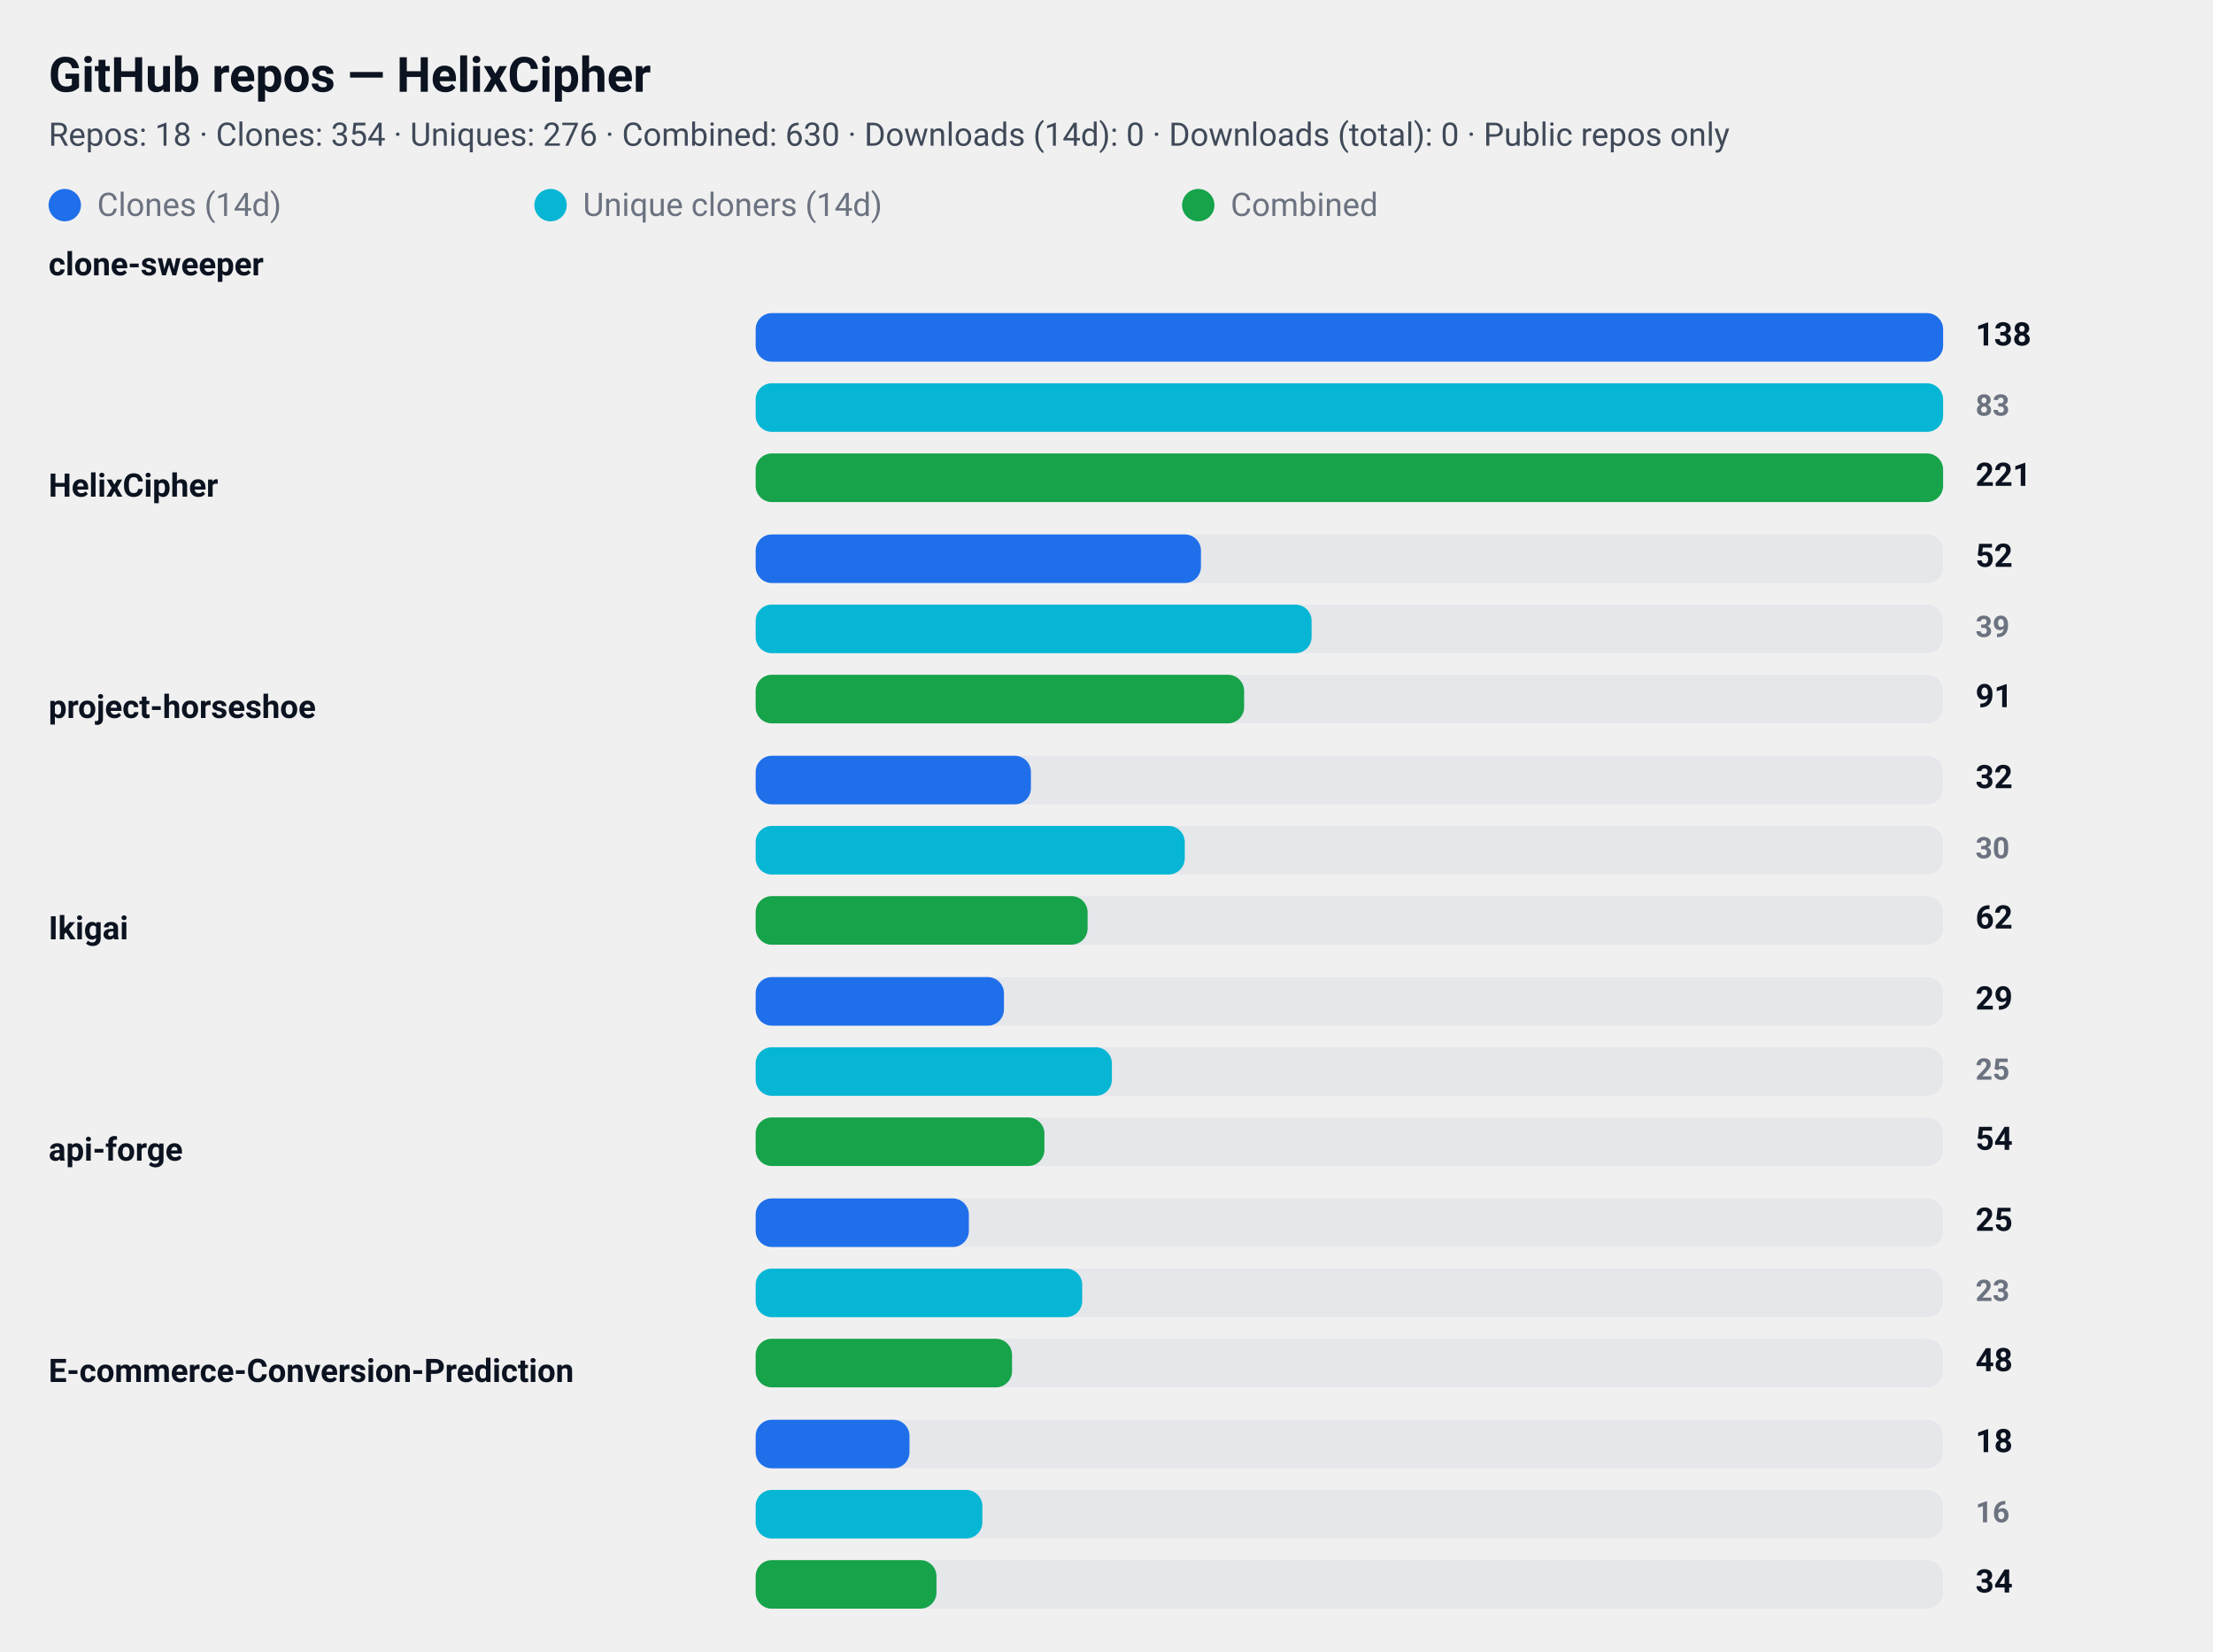
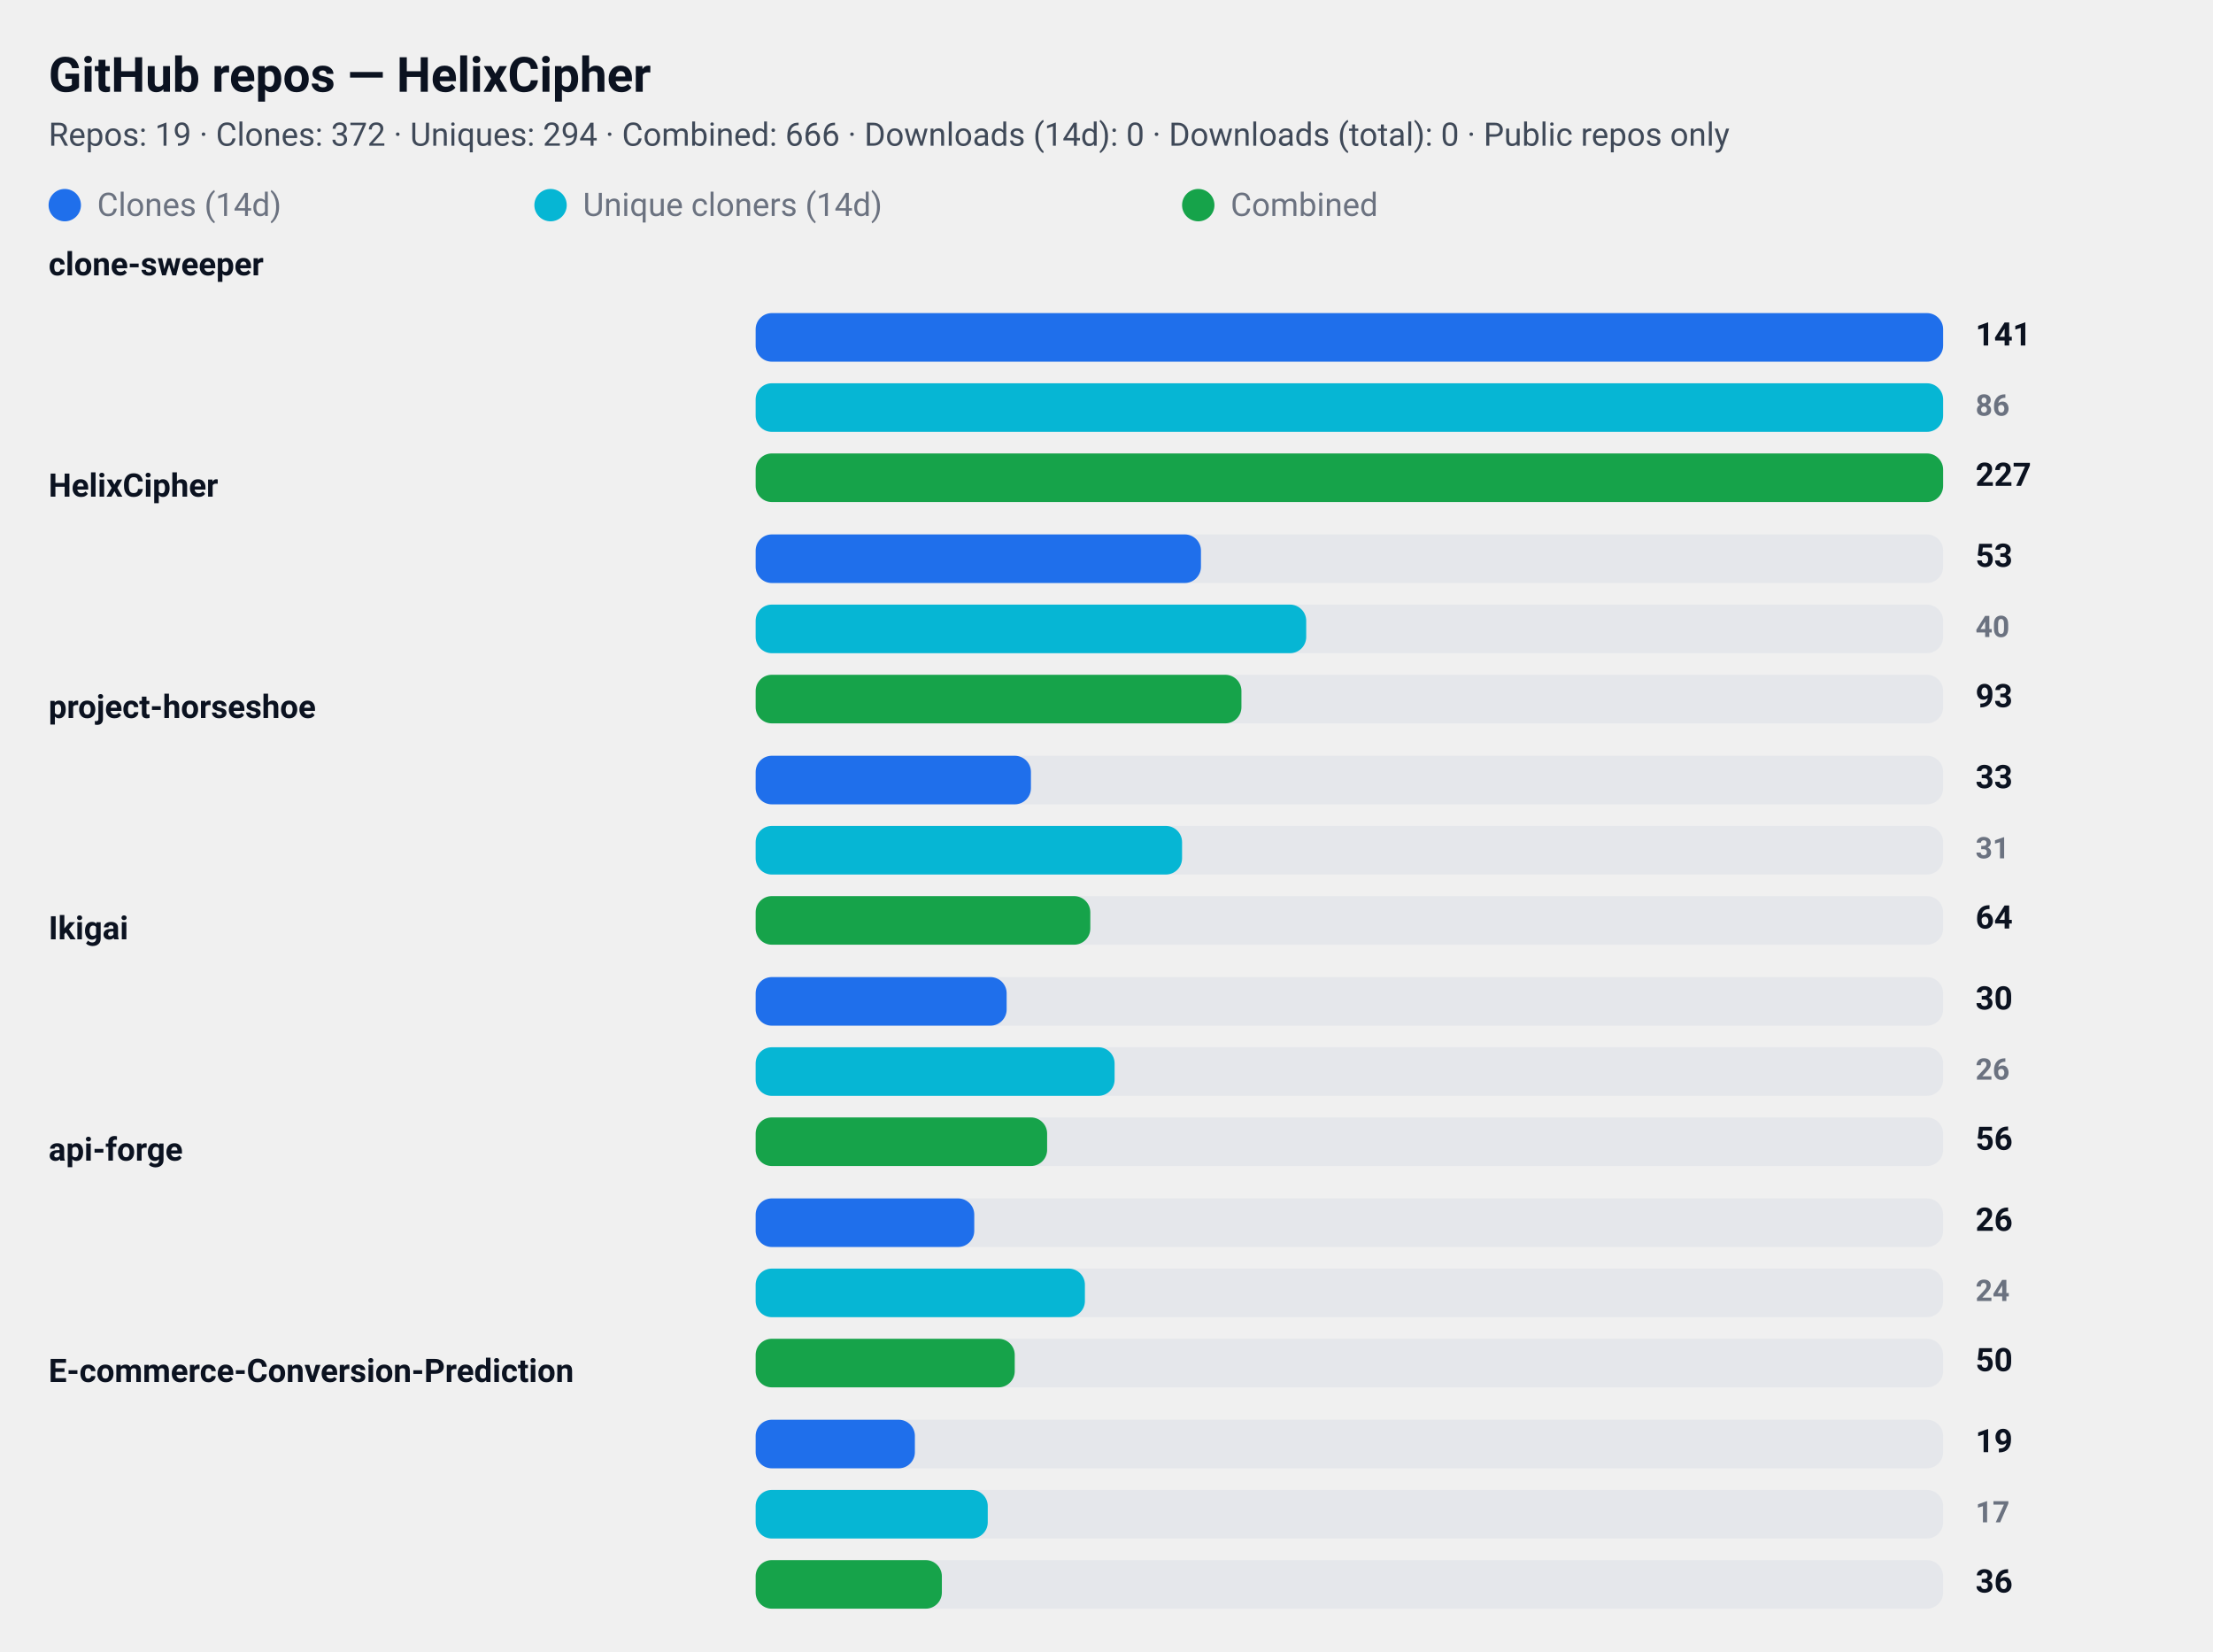
<svg xmlns="http://www.w3.org/2000/svg" width="820" height="612" viewBox="0 0 820 612" role="img" aria-label="GitHub repository clone statistics">
  <style>
  .card  { font-family: "Segoe UI", Roboto, "Helvetica Neue", Arial, sans-serif; }
  .title { font-weight: 700; font-size: 18px; fill: #0b1220; }
  .meta  { font-weight: 400; font-size: 12px; fill: #374151; opacity: 0.95; }
  .label { font-weight: 600; font-size: 12px; fill: #0b1220; }
  .count { font-weight: 700; font-size: 12px; fill: #0b1220; text-anchor: start; }
  .count-small { font-weight: 600; font-size: 11px; fill:#6b7280; text-anchor: start; }
  .muted { font-size:12px; fill:#6b7280; }

  .bar-clone { fill: #1f6feb; rx:6; }
  .bar-uniq  { fill: #06b6d4; rx:6; }
  .bar-comb  { fill: #16a34a; rx:6; }

  .bar-bg { fill: #e5e7eb; rx:6; }
  @media (prefers-color-scheme: dark) {
    .title, .meta, .label, .count, .count-small, .muted { fill: #ffffff; }
    .meta, .count-small { opacity: 0.9; }
  }
</style>
  <rect x="0" y="0" width="820" height="612" rx="12" fill="transparent" />
  <text x="18" y="34" class="title card">GitHub repos — HelixCipher</text>
-   <text x="18" y="54" class="meta card">Repos: 18 · Clones: 354 · Uniques: 276 · Combined: 630 · Downloads (14d): 0 · Downloads (total): 0 · Public repos only</text>
+   <text x="18" y="54" class="meta card">Repos: 19 · Clones: 372 · Uniques: 294 · Combined: 666 · Downloads (14d): 0 · Downloads (total): 0 · Public repos only</text>
  <g id="legend">
    <rect x="18" y="70" width="12" height="12" class="bar-clone" />
    <text x="36" y="80" class="muted card">Clones (14d)</text>
    <rect x="198" y="70" width="12" height="12" class="bar-uniq" />
    <text x="216" y="80" class="muted card">Unique cloners (14d)</text>
    <rect x="438" y="70" width="12" height="12" class="bar-comb" />
    <text x="456" y="80" class="muted card">Combined</text>
  </g>
  <text x="18" y="102" class="label card">clone-sweeper</text>
  <rect x="280" y="116" width="440" height="18" class="bar-bg" />
  <rect x="280" y="116" width="440" height="18" class="bar-clone" />
-   <text x="732" y="128" class="count card">138</text>
+   <text x="732" y="128" class="count card">141</text>
  <rect x="280" y="142" width="440" height="18" class="bar-bg" />
  <rect x="280" y="142" width="440" height="18" class="bar-uniq" />
-   <text x="732" y="154" class="count-small card">83</text>
+   <text x="732" y="154" class="count-small card">86</text>
  <rect x="280" y="168" width="440" height="18" class="bar-bg" />
  <rect x="280" y="168" width="440" height="18" class="bar-comb" />
-   <text x="732" y="180" class="count card">221</text>
+   <text x="732" y="180" class="count card">227</text>
  <text x="18" y="184" class="label card">HelixCipher</text>
  <rect x="280" y="198" width="440" height="18" class="bar-bg" />
  <rect x="280" y="198" width="165" height="18" class="bar-clone" />
-   <text x="732" y="210" class="count card">52</text>
+   <text x="732" y="210" class="count card">53</text>
  <rect x="280" y="224" width="440" height="18" class="bar-bg" />
-   <rect x="280" y="224" width="206" height="18" class="bar-uniq" />
-   <text x="732" y="236" class="count-small card">39</text>
+   <rect x="280" y="224" width="204" height="18" class="bar-uniq" />
+   <text x="732" y="236" class="count-small card">40</text>
  <rect x="280" y="250" width="440" height="18" class="bar-bg" />
-   <rect x="280" y="250" width="181" height="18" class="bar-comb" />
-   <text x="732" y="262" class="count card">91</text>
+   <rect x="280" y="250" width="180" height="18" class="bar-comb" />
+   <text x="732" y="262" class="count card">93</text>
  <text x="18" y="266" class="label card">project-horseshoe</text>
  <rect x="280" y="280" width="440" height="18" class="bar-bg" />
  <rect x="280" y="280" width="102" height="18" class="bar-clone" />
-   <text x="732" y="292" class="count card">32</text>
+   <text x="732" y="292" class="count card">33</text>
  <rect x="280" y="306" width="440" height="18" class="bar-bg" />
-   <rect x="280" y="306" width="159" height="18" class="bar-uniq" />
-   <text x="732" y="318" class="count-small card">30</text>
+   <rect x="280" y="306" width="158" height="18" class="bar-uniq" />
+   <text x="732" y="318" class="count-small card">31</text>
  <rect x="280" y="332" width="440" height="18" class="bar-bg" />
-   <rect x="280" y="332" width="123" height="18" class="bar-comb" />
-   <text x="732" y="344" class="count card">62</text>
+   <rect x="280" y="332" width="124" height="18" class="bar-comb" />
+   <text x="732" y="344" class="count card">64</text>
  <text x="18" y="348" class="label card">Ikigai</text>
  <rect x="280" y="362" width="440" height="18" class="bar-bg" />
-   <rect x="280" y="362" width="92" height="18" class="bar-clone" />
-   <text x="732" y="374" class="count card">29</text>
+   <rect x="280" y="362" width="93" height="18" class="bar-clone" />
+   <text x="732" y="374" class="count card">30</text>
  <rect x="280" y="388" width="440" height="18" class="bar-bg" />
-   <rect x="280" y="388" width="132" height="18" class="bar-uniq" />
-   <text x="732" y="400" class="count-small card">25</text>
+   <rect x="280" y="388" width="133" height="18" class="bar-uniq" />
+   <text x="732" y="400" class="count-small card">26</text>
  <rect x="280" y="414" width="440" height="18" class="bar-bg" />
-   <rect x="280" y="414" width="107" height="18" class="bar-comb" />
-   <text x="732" y="426" class="count card">54</text>
+   <rect x="280" y="414" width="108" height="18" class="bar-comb" />
+   <text x="732" y="426" class="count card">56</text>
  <text x="18" y="430" class="label card">api-forge</text>
  <rect x="280" y="444" width="440" height="18" class="bar-bg" />
-   <rect x="280" y="444" width="79" height="18" class="bar-clone" />
-   <text x="732" y="456" class="count card">25</text>
+   <rect x="280" y="444" width="81" height="18" class="bar-clone" />
+   <text x="732" y="456" class="count card">26</text>
  <rect x="280" y="470" width="440" height="18" class="bar-bg" />
-   <rect x="280" y="470" width="121" height="18" class="bar-uniq" />
-   <text x="732" y="482" class="count-small card">23</text>
+   <rect x="280" y="470" width="122" height="18" class="bar-uniq" />
+   <text x="732" y="482" class="count-small card">24</text>
  <rect x="280" y="496" width="440" height="18" class="bar-bg" />
-   <rect x="280" y="496" width="95" height="18" class="bar-comb" />
-   <text x="732" y="508" class="count card">48</text>
+   <rect x="280" y="496" width="96" height="18" class="bar-comb" />
+   <text x="732" y="508" class="count card">50</text>
  <text x="18" y="512" class="label card">E-commerce-Conversion-Prediction</text>
  <rect x="280" y="526" width="440" height="18" class="bar-bg" />
-   <rect x="280" y="526" width="57" height="18" class="bar-clone" />
-   <text x="732" y="538" class="count card">18</text>
+   <rect x="280" y="526" width="59" height="18" class="bar-clone" />
+   <text x="732" y="538" class="count card">19</text>
  <rect x="280" y="552" width="440" height="18" class="bar-bg" />
-   <rect x="280" y="552" width="84" height="18" class="bar-uniq" />
-   <text x="732" y="564" class="count-small card">16</text>
+   <rect x="280" y="552" width="86" height="18" class="bar-uniq" />
+   <text x="732" y="564" class="count-small card">17</text>
  <rect x="280" y="578" width="440" height="18" class="bar-bg" />
-   <rect x="280" y="578" width="67" height="18" class="bar-comb" />
-   <text x="732" y="590" class="count card">34</text>
+   <rect x="280" y="578" width="69" height="18" class="bar-comb" />
+   <text x="732" y="590" class="count card">36</text>
</svg>
